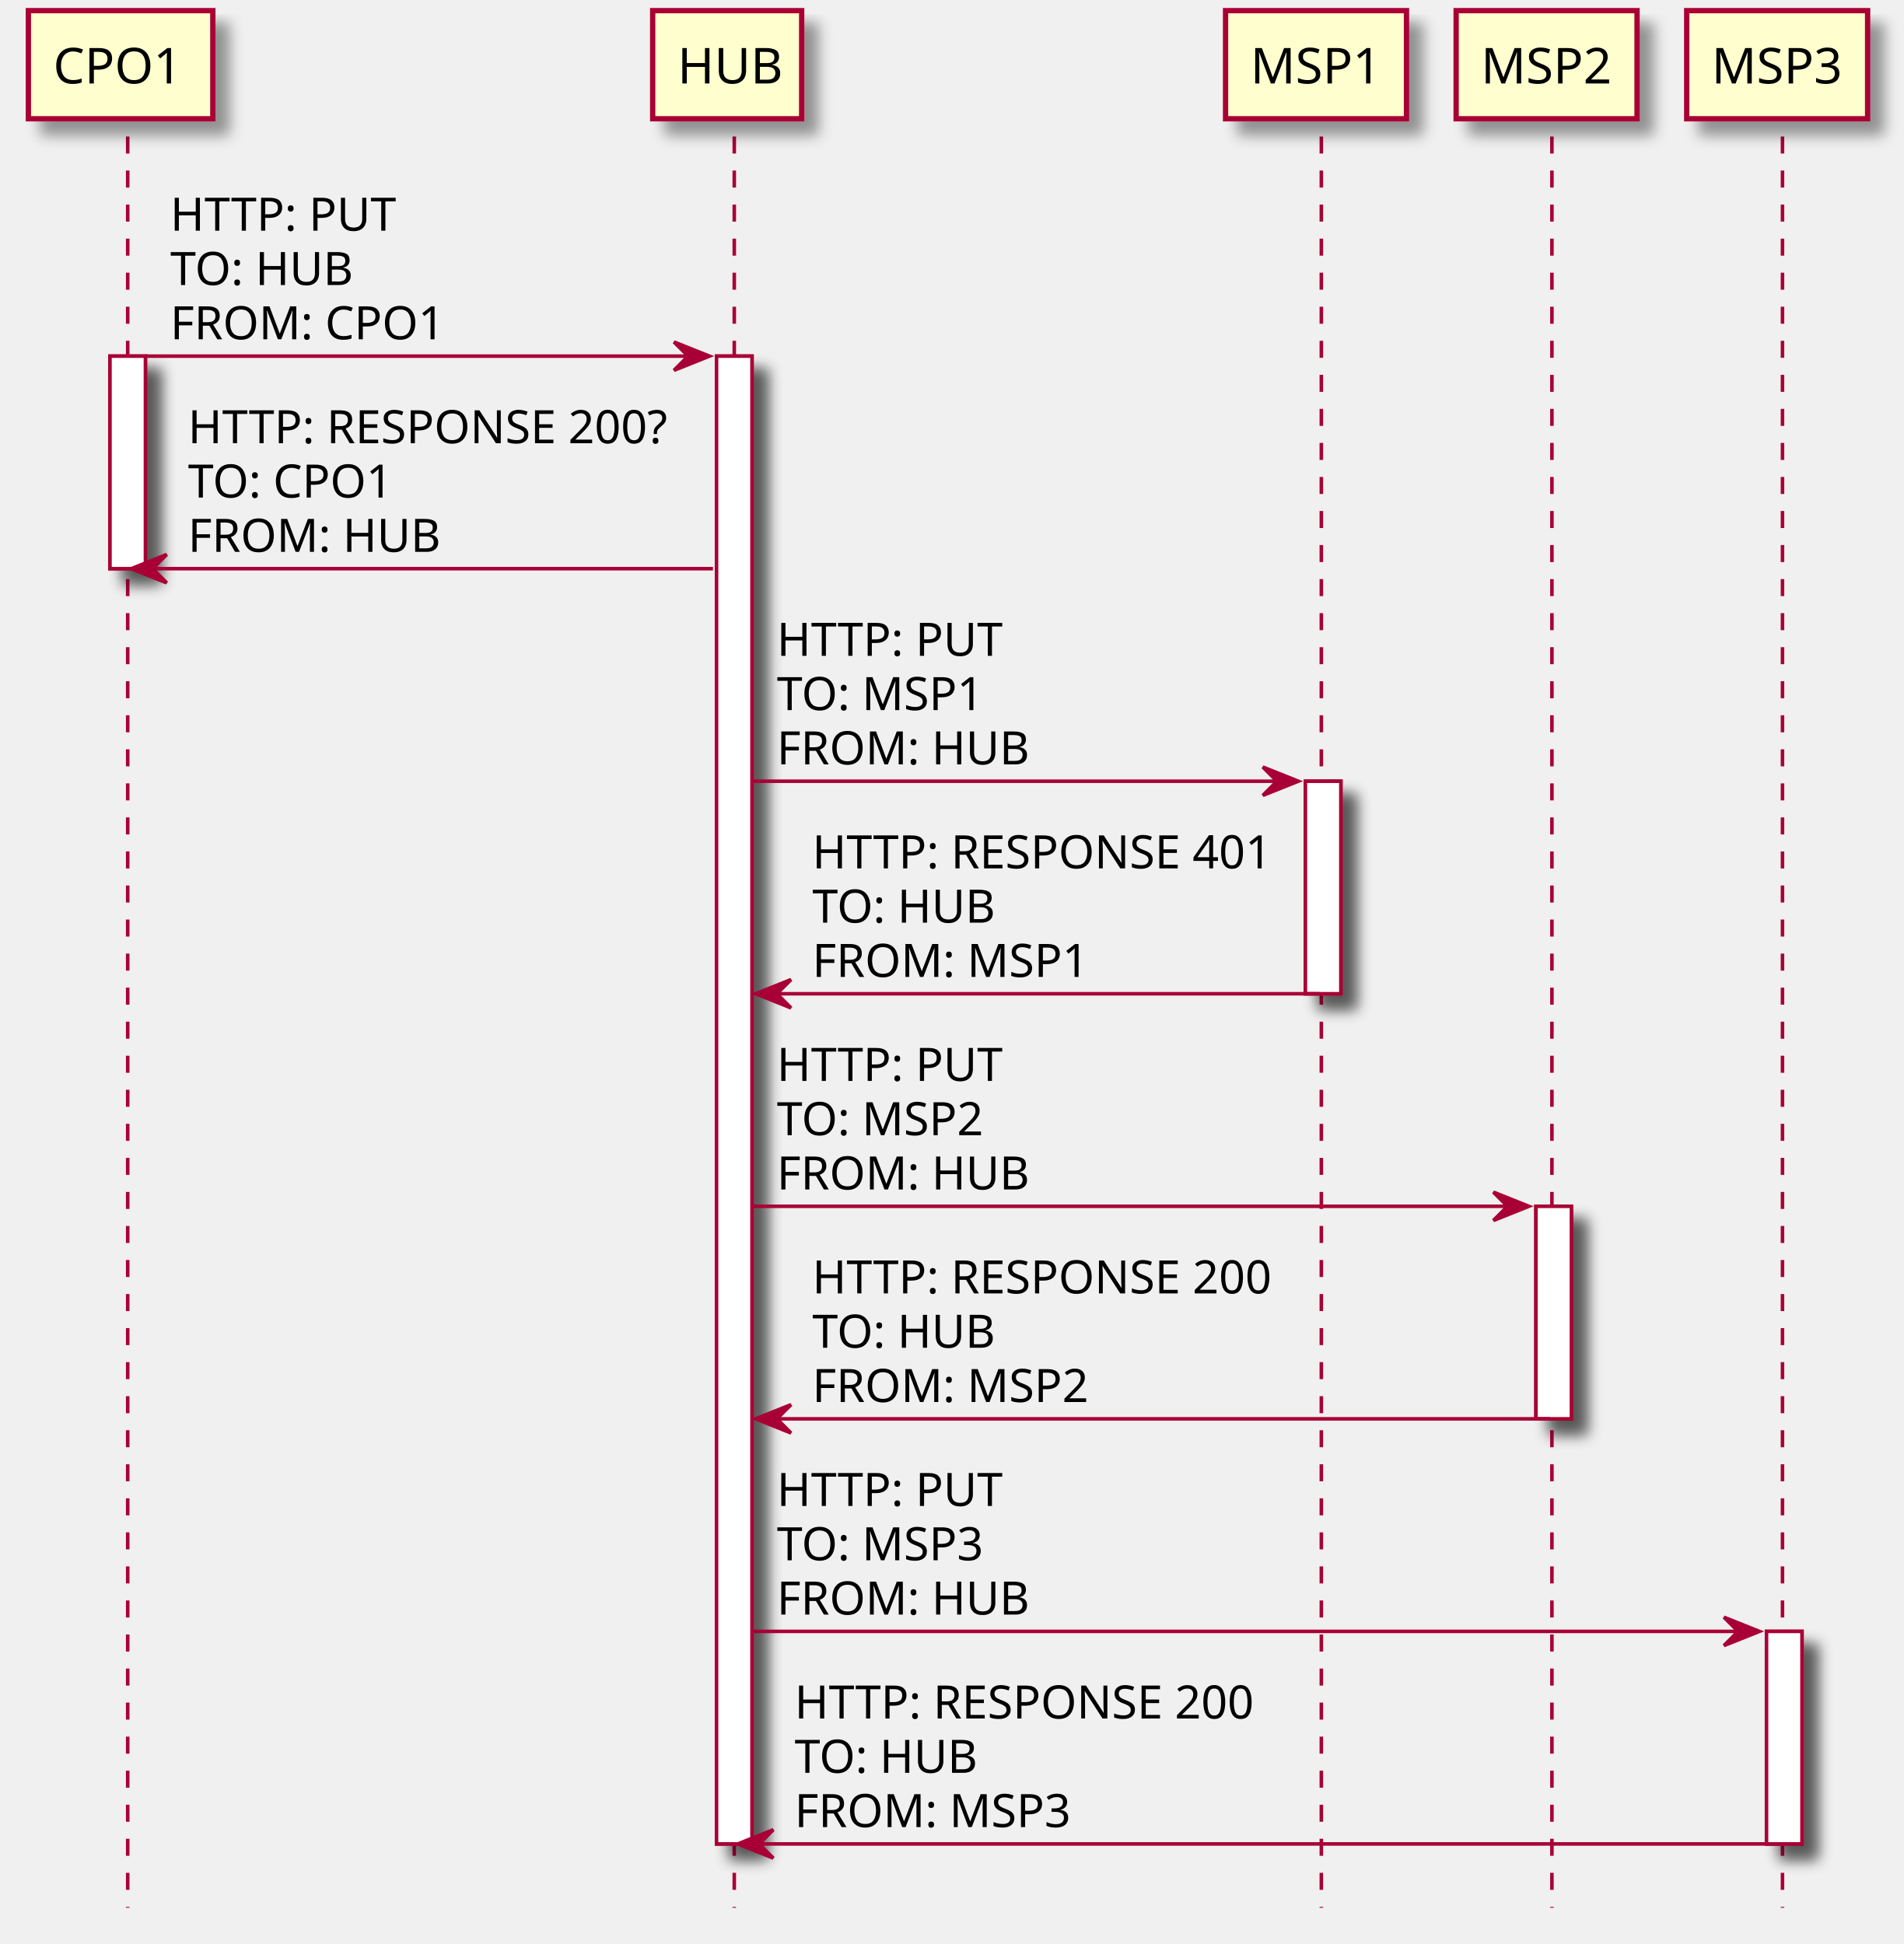
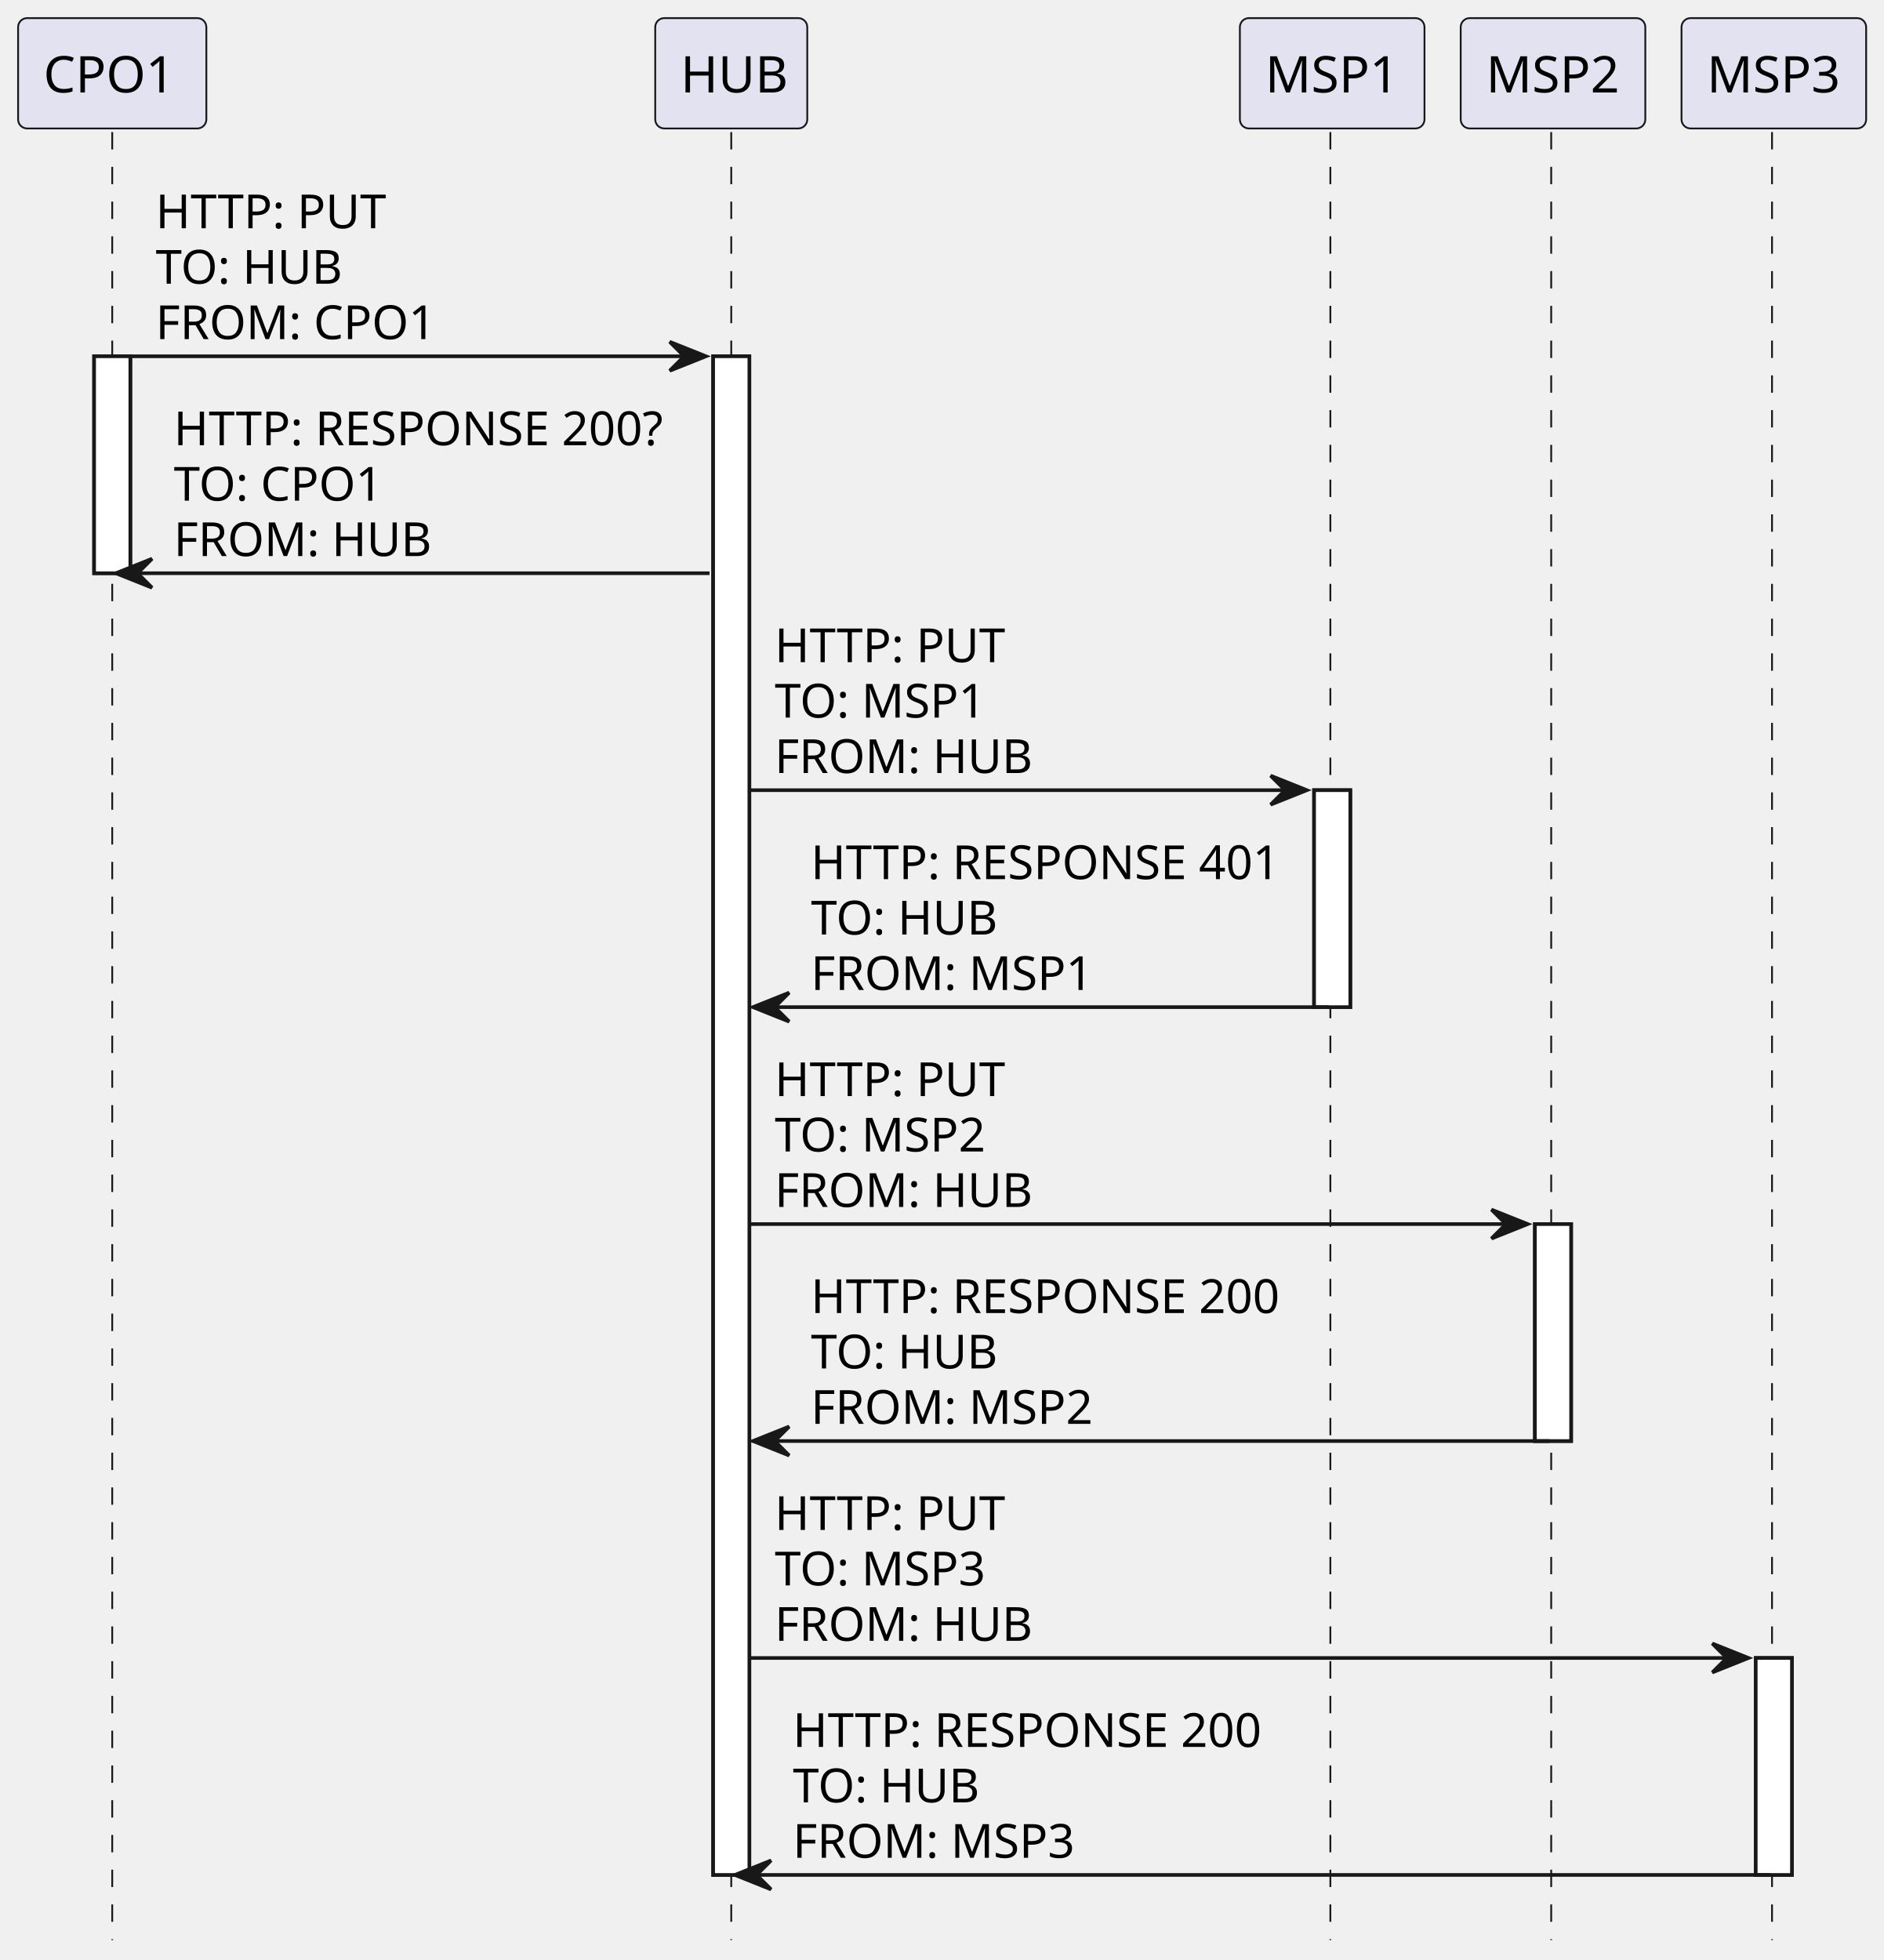
- <svg xmlns="http://www.w3.org/2000/svg" contentScriptType="application/ecmascript" contentStyleType="text/css" height="571.875px" preserveAspectRatio="none" style="width:559px;height:571px;" version="1.1" viewBox="0 0 559 571" width="559.375px" zoomAndPan="magnify">
-   <defs>
-     <filter height="300%" id="f21edrmryw3na" width="300%" x="-1" y="-1">
-       <feGaussianBlur result="blurOut" stdDeviation="2.083" />
-       <feColorMatrix in="blurOut" result="blurOut2" type="matrix" values="0 0 0 0 0 0 0 0 0 0 0 0 0 0 0 0 0 0 .4 0" />
-       <feOffset dx="4.167" dy="4.167" in="blurOut2" result="blurOut3" />
-       <feBlend in="SourceGraphic" in2="blurOut3" mode="normal" />
-     </filter>
-   </defs>
+ <svg xmlns="http://www.w3.org/2000/svg" contentStyleType="text/css" height="564.583px" preserveAspectRatio="none" style="width:542px;height:564px;background:#FFFFFF;" version="1.1" viewBox="0 0 542 564" width="542.708px" zoomAndPan="magnify">
+   <defs />
  <g>
-     <rect fill="#FFFFFF" filter="url(#f21edrmryw3na)" height="62.429" style="stroke: #A80036; stroke-width: 1.042;" width="10.417" x="32.292" y="104.604" />
-     <rect fill="#FFFFFF" filter="url(#f21edrmryw3na)" height="437.002" style="stroke: #A80036; stroke-width: 1.042;" width="10.417" x="210.417" y="104.604" />
-     <rect fill="#FFFFFF" filter="url(#f21edrmryw3na)" height="62.429" style="stroke: #A80036; stroke-width: 1.042;" width="10.417" x="383.333" y="229.462" />
-     <rect fill="#FFFFFF" filter="url(#f21edrmryw3na)" height="62.429" style="stroke: #A80036; stroke-width: 1.042;" width="10.417" x="451.042" y="354.319" />
-     <rect fill="#FFFFFF" filter="url(#f21edrmryw3na)" height="62.429" style="stroke: #A80036; stroke-width: 1.042;" width="10.417" x="518.75" y="479.177" />
-     <line style="stroke: #A80036; stroke-width: 1.042; stroke-dasharray: 5.0,5.0;" x1="37.5" x2="37.5" y1="40.092" y2="560.356" />
-     <line style="stroke: #A80036; stroke-width: 1.042; stroke-dasharray: 5.0,5.0;" x1="215.625" x2="215.625" y1="40.092" y2="560.356" />
-     <line style="stroke: #A80036; stroke-width: 1.042; stroke-dasharray: 5.0,5.0;" x1="388.021" x2="388.021" y1="40.092" y2="560.356" />
-     <line style="stroke: #A80036; stroke-width: 1.042; stroke-dasharray: 5.0,5.0;" x1="455.729" x2="455.729" y1="40.092" y2="560.356" />
-     <line style="stroke: #A80036; stroke-width: 1.042; stroke-dasharray: 5.0,5.0;" x1="523.438" x2="523.438" y1="40.092" y2="560.356" />
-     <rect fill="#FEFECE" filter="url(#f21edrmryw3na)" height="31.759" style="stroke: #A80036; stroke-width: 1.562;" width="54.167" x="8.333" y="3.125" />
-     <text fill="#000000" font-family="sans-serif" font-size="14.583" lengthAdjust="spacingAndGlyphs" textLength="39.583" x="15.625" y="24.516">CPO1</text>
-     <rect fill="#FEFECE" filter="url(#f21edrmryw3na)" height="31.759" style="stroke: #A80036; stroke-width: 1.562;" width="43.75" x="191.667" y="3.125" />
-     <text fill="#000000" font-family="sans-serif" font-size="14.583" lengthAdjust="spacingAndGlyphs" textLength="29.167" x="198.958" y="24.516">HUB</text>
-     <rect fill="#FEFECE" filter="url(#f21edrmryw3na)" height="31.759" style="stroke: #A80036; stroke-width: 1.562;" width="53.125" x="359.896" y="3.125" />
-     <text fill="#000000" font-family="sans-serif" font-size="14.583" lengthAdjust="spacingAndGlyphs" textLength="38.542" x="367.188" y="24.516">MSP1</text>
-     <rect fill="#FEFECE" filter="url(#f21edrmryw3na)" height="31.759" style="stroke: #A80036; stroke-width: 1.562;" width="53.125" x="427.604" y="3.125" />
-     <text fill="#000000" font-family="sans-serif" font-size="14.583" lengthAdjust="spacingAndGlyphs" textLength="38.542" x="434.896" y="24.516">MSP2</text>
-     <rect fill="#FEFECE" filter="url(#f21edrmryw3na)" height="31.759" style="stroke: #A80036; stroke-width: 1.562;" width="53.125" x="495.312" y="3.125" />
-     <text fill="#000000" font-family="sans-serif" font-size="14.583" lengthAdjust="spacingAndGlyphs" textLength="38.542" x="502.604" y="24.516">MSP3</text>
-     <rect fill="#FFFFFF" filter="url(#f21edrmryw3na)" height="62.429" style="stroke: #A80036; stroke-width: 1.042;" width="10.417" x="32.292" y="104.604" />
-     <rect fill="#FFFFFF" filter="url(#f21edrmryw3na)" height="437.002" style="stroke: #A80036; stroke-width: 1.042;" width="10.417" x="210.417" y="104.604" />
-     <rect fill="#FFFFFF" filter="url(#f21edrmryw3na)" height="62.429" style="stroke: #A80036; stroke-width: 1.042;" width="10.417" x="383.333" y="229.462" />
-     <rect fill="#FFFFFF" filter="url(#f21edrmryw3na)" height="62.429" style="stroke: #A80036; stroke-width: 1.042;" width="10.417" x="451.042" y="354.319" />
-     <rect fill="#FFFFFF" filter="url(#f21edrmryw3na)" height="62.429" style="stroke: #A80036; stroke-width: 1.042;" width="10.417" x="518.75" y="479.177" />
-     <polygon fill="#A80036" points="197.917,100.437,208.333,104.604,197.917,108.771,202.083,104.604" style="stroke: #A80036; stroke-width: 1.042;" />
-     <line style="stroke: #A80036; stroke-width: 1.042;" x1="42.708" x2="204.167" y1="104.604" y2="104.604" />
-     <text fill="#000000" font-family="sans-serif" font-size="13.542" lengthAdjust="spacingAndGlyphs" textLength="67.708" x="50" y="67.767">HTTP: PUT</text>
-     <text fill="#000000" font-family="sans-serif" font-size="13.542" lengthAdjust="spacingAndGlyphs" textLength="54.167" x="50" y="83.716">TO: HUB</text>
-     <text fill="#000000" font-family="sans-serif" font-size="13.542" lengthAdjust="spacingAndGlyphs" textLength="81.25" x="50" y="99.664">FROM: CPO1</text>
-     <polygon fill="#A80036" points="48.958,162.866,38.542,167.033,48.958,171.2,44.792,167.033" style="stroke: #A80036; stroke-width: 1.042;" />
-     <line style="stroke: #A80036; stroke-width: 1.042;" x1="42.708" x2="209.375" y1="167.033" y2="167.033" />
-     <text fill="#000000" font-family="sans-serif" font-size="13.542" lengthAdjust="spacingAndGlyphs" textLength="142.708" x="55.208" y="130.196">HTTP: RESPONSE 200?</text>
-     <text fill="#000000" font-family="sans-serif" font-size="13.542" lengthAdjust="spacingAndGlyphs" textLength="62.5" x="55.208" y="146.145">TO: CPO1</text>
-     <text fill="#000000" font-family="sans-serif" font-size="13.542" lengthAdjust="spacingAndGlyphs" textLength="72.917" x="55.208" y="162.093">FROM: HUB</text>
-     <polygon fill="#A80036" points="370.833,225.295,381.25,229.462,370.833,233.628,375,229.462" style="stroke: #A80036; stroke-width: 1.042;" />
-     <line style="stroke: #A80036; stroke-width: 1.042;" x1="220.833" x2="377.083" y1="229.462" y2="229.462" />
-     <text fill="#000000" font-family="sans-serif" font-size="13.542" lengthAdjust="spacingAndGlyphs" textLength="67.708" x="228.125" y="192.625">HTTP: PUT</text>
-     <text fill="#000000" font-family="sans-serif" font-size="13.542" lengthAdjust="spacingAndGlyphs" textLength="61.458" x="228.125" y="208.573">TO: MSP1</text>
-     <text fill="#000000" font-family="sans-serif" font-size="13.542" lengthAdjust="spacingAndGlyphs" textLength="72.917" x="228.125" y="224.522">FROM: HUB</text>
-     <polygon fill="#A80036" points="232.292,287.724,221.875,291.89,232.292,296.057,228.125,291.89" style="stroke: #A80036; stroke-width: 1.042;" />
-     <line style="stroke: #A80036; stroke-width: 1.042;" x1="226.042" x2="387.5" y1="291.89" y2="291.89" />
-     <text fill="#000000" font-family="sans-serif" font-size="13.542" lengthAdjust="spacingAndGlyphs" textLength="137.5" x="238.542" y="255.054">HTTP: RESPONSE 401</text>
-     <text fill="#000000" font-family="sans-serif" font-size="13.542" lengthAdjust="spacingAndGlyphs" textLength="54.167" x="238.542" y="271.002">TO: HUB</text>
-     <text fill="#000000" font-family="sans-serif" font-size="13.542" lengthAdjust="spacingAndGlyphs" textLength="80.208" x="238.542" y="286.951">FROM: MSP1</text>
-     <polygon fill="#A80036" points="438.542,350.153,448.958,354.319,438.542,358.486,442.708,354.319" style="stroke: #A80036; stroke-width: 1.042;" />
-     <line style="stroke: #A80036; stroke-width: 1.042;" x1="220.833" x2="444.792" y1="354.319" y2="354.319" />
-     <text fill="#000000" font-family="sans-serif" font-size="13.542" lengthAdjust="spacingAndGlyphs" textLength="67.708" x="228.125" y="317.483">HTTP: PUT</text>
-     <text fill="#000000" font-family="sans-serif" font-size="13.542" lengthAdjust="spacingAndGlyphs" textLength="61.458" x="228.125" y="333.431">TO: MSP2</text>
-     <text fill="#000000" font-family="sans-serif" font-size="13.542" lengthAdjust="spacingAndGlyphs" textLength="72.917" x="228.125" y="349.38">FROM: HUB</text>
-     <polygon fill="#A80036" points="232.292,412.581,221.875,416.748,232.292,420.915,228.125,416.748" style="stroke: #A80036; stroke-width: 1.042;" />
-     <line style="stroke: #A80036; stroke-width: 1.042;" x1="226.042" x2="455.208" y1="416.748" y2="416.748" />
-     <text fill="#000000" font-family="sans-serif" font-size="13.542" lengthAdjust="spacingAndGlyphs" textLength="137.5" x="238.542" y="379.911">HTTP: RESPONSE 200</text>
-     <text fill="#000000" font-family="sans-serif" font-size="13.542" lengthAdjust="spacingAndGlyphs" textLength="54.167" x="238.542" y="395.86">TO: HUB</text>
-     <text fill="#000000" font-family="sans-serif" font-size="13.542" lengthAdjust="spacingAndGlyphs" textLength="80.208" x="238.542" y="411.808">FROM: MSP2</text>
-     <polygon fill="#A80036" points="506.25,475.01,516.667,479.177,506.25,483.344,510.417,479.177" style="stroke: #A80036; stroke-width: 1.042;" />
-     <line style="stroke: #A80036; stroke-width: 1.042;" x1="220.833" x2="512.5" y1="479.177" y2="479.177" />
-     <text fill="#000000" font-family="sans-serif" font-size="13.542" lengthAdjust="spacingAndGlyphs" textLength="67.708" x="228.125" y="442.34">HTTP: PUT</text>
-     <text fill="#000000" font-family="sans-serif" font-size="13.542" lengthAdjust="spacingAndGlyphs" textLength="61.458" x="228.125" y="458.289">TO: MSP3</text>
-     <text fill="#000000" font-family="sans-serif" font-size="13.542" lengthAdjust="spacingAndGlyphs" textLength="72.917" x="228.125" y="474.237">FROM: HUB</text>
-     <polygon fill="#A80036" points="227.083,537.439,216.667,541.606,227.083,545.772,222.917,541.606" style="stroke: #A80036; stroke-width: 1.042;" />
-     <line style="stroke: #A80036; stroke-width: 1.042;" x1="220.833" x2="522.917" y1="541.606" y2="541.606" />
-     <text fill="#000000" font-family="sans-serif" font-size="13.542" lengthAdjust="spacingAndGlyphs" textLength="137.5" x="233.333" y="504.769">HTTP: RESPONSE 200</text>
-     <text fill="#000000" font-family="sans-serif" font-size="13.542" lengthAdjust="spacingAndGlyphs" textLength="54.167" x="233.333" y="520.717">TO: HUB</text>
-     <text fill="#000000" font-family="sans-serif" font-size="13.542" lengthAdjust="spacingAndGlyphs" textLength="80.208" x="233.333" y="536.666">FROM: MSP3</text>
+     <rect fill="#FFFFFF" height="62.429" style="stroke:#181818;stroke-width:1.042;" width="10.417" x="27.083" y="102.521" />
+     <rect fill="#FFFFFF" height="437.002" style="stroke:#181818;stroke-width:1.042;" width="10.417" x="205.208" y="102.521" />
+     <rect fill="#FFFFFF" height="62.429" style="stroke:#181818;stroke-width:1.042;" width="10.417" x="378.125" y="227.378" />
+     <rect fill="#FFFFFF" height="62.429" style="stroke:#181818;stroke-width:1.042;" width="10.417" x="441.667" y="352.236" />
+     <rect fill="#FFFFFF" height="62.429" style="stroke:#181818;stroke-width:1.042;" width="10.417" x="505.208" y="477.094" />
+     <line style="stroke:#181818;stroke-width:0.521;stroke-dasharray:5.0,5.0;" x1="32.292" x2="32.292" y1="38.009" y2="558.272" />
+     <line style="stroke:#181818;stroke-width:0.521;stroke-dasharray:5.0,5.0;" x1="210.417" x2="210.417" y1="38.009" y2="558.272" />
+     <line style="stroke:#181818;stroke-width:0.521;stroke-dasharray:5.0,5.0;" x1="382.812" x2="382.812" y1="38.009" y2="558.272" />
+     <line style="stroke:#181818;stroke-width:0.521;stroke-dasharray:5.0,5.0;" x1="446.354" x2="446.354" y1="38.009" y2="558.272" />
+     <line style="stroke:#181818;stroke-width:0.521;stroke-dasharray:5.0,5.0;" x1="509.896" x2="509.896" y1="38.009" y2="558.272" />
+     <rect fill="#E2E2F0" height="31.759" rx="2.604" ry="2.604" style="stroke:#181818;stroke-width:0.521;" width="54.167" x="5.208" y="5.208" />
+     <text fill="#000000" font-family="sans-serif" font-size="14.583" lengthAdjust="spacing" textLength="39.583" x="12.5" y="26.599">CPO1</text>
+     <rect fill="#E2E2F0" height="31.759" rx="2.604" ry="2.604" style="stroke:#181818;stroke-width:0.521;" width="43.75" x="188.542" y="5.208" />
+     <text fill="#000000" font-family="sans-serif" font-size="14.583" lengthAdjust="spacing" textLength="29.167" x="195.833" y="26.599">HUB</text>
+     <rect fill="#E2E2F0" height="31.759" rx="2.604" ry="2.604" style="stroke:#181818;stroke-width:0.521;" width="53.125" x="356.771" y="5.208" />
+     <text fill="#000000" font-family="sans-serif" font-size="14.583" lengthAdjust="spacing" textLength="38.542" x="364.062" y="26.599">MSP1</text>
+     <rect fill="#E2E2F0" height="31.759" rx="2.604" ry="2.604" style="stroke:#181818;stroke-width:0.521;" width="53.125" x="420.312" y="5.208" />
+     <text fill="#000000" font-family="sans-serif" font-size="14.583" lengthAdjust="spacing" textLength="38.542" x="427.604" y="26.599">MSP2</text>
+     <rect fill="#E2E2F0" height="31.759" rx="2.604" ry="2.604" style="stroke:#181818;stroke-width:0.521;" width="53.125" x="483.854" y="5.208" />
+     <text fill="#000000" font-family="sans-serif" font-size="14.583" lengthAdjust="spacing" textLength="38.542" x="491.146" y="26.599">MSP3</text>
+     <rect fill="#FFFFFF" height="62.429" style="stroke:#181818;stroke-width:1.042;" width="10.417" x="27.083" y="102.521" />
+     <rect fill="#FFFFFF" height="437.002" style="stroke:#181818;stroke-width:1.042;" width="10.417" x="205.208" y="102.521" />
+     <rect fill="#FFFFFF" height="62.429" style="stroke:#181818;stroke-width:1.042;" width="10.417" x="378.125" y="227.378" />
+     <rect fill="#FFFFFF" height="62.429" style="stroke:#181818;stroke-width:1.042;" width="10.417" x="441.667" y="352.236" />
+     <rect fill="#FFFFFF" height="62.429" style="stroke:#181818;stroke-width:1.042;" width="10.417" x="505.208" y="477.094" />
+     <polygon fill="#181818" points="192.708,98.354,203.125,102.521,192.708,106.687,196.875,102.521" style="stroke:#181818;stroke-width:1.042;" />
+     <line style="stroke:#181818;stroke-width:1.042;" x1="37.5" x2="198.958" y1="102.521" y2="102.521" />
+     <text fill="#000000" font-family="sans-serif" font-size="13.542" lengthAdjust="spacing" textLength="67.708" x="44.792" y="65.684">HTTP: PUT</text>
+     <text fill="#000000" font-family="sans-serif" font-size="13.542" lengthAdjust="spacing" textLength="54.167" x="44.792" y="81.632">TO: HUB</text>
+     <text fill="#000000" font-family="sans-serif" font-size="13.542" lengthAdjust="spacing" textLength="81.25" x="44.792" y="97.581">FROM: CPO1</text>
+     <polygon fill="#181818" points="43.75,160.783,33.333,164.95,43.75,169.116,39.583,164.95" style="stroke:#181818;stroke-width:1.042;" />
+     <line style="stroke:#181818;stroke-width:1.042;" x1="37.5" x2="204.167" y1="164.95" y2="164.95" />
+     <text fill="#000000" font-family="sans-serif" font-size="13.542" lengthAdjust="spacing" textLength="142.708" x="50" y="128.113">HTTP: RESPONSE 200?</text>
+     <text fill="#000000" font-family="sans-serif" font-size="13.542" lengthAdjust="spacing" textLength="62.5" x="50" y="144.061">TO: CPO1</text>
+     <text fill="#000000" font-family="sans-serif" font-size="13.542" lengthAdjust="spacing" textLength="72.917" x="50" y="160.01">FROM: HUB</text>
+     <polygon fill="#181818" points="365.625,223.212,376.042,227.378,365.625,231.545,369.792,227.378" style="stroke:#181818;stroke-width:1.042;" />
+     <line style="stroke:#181818;stroke-width:1.042;" x1="215.625" x2="371.875" y1="227.378" y2="227.378" />
+     <text fill="#000000" font-family="sans-serif" font-size="13.542" lengthAdjust="spacing" textLength="67.708" x="222.917" y="190.542">HTTP: PUT</text>
+     <text fill="#000000" font-family="sans-serif" font-size="13.542" lengthAdjust="spacing" textLength="61.458" x="222.917" y="206.49">TO: MSP1</text>
+     <text fill="#000000" font-family="sans-serif" font-size="13.542" lengthAdjust="spacing" textLength="72.917" x="222.917" y="222.439">FROM: HUB</text>
+     <polygon fill="#181818" points="227.083,285.64,216.667,289.807,227.083,293.974,222.917,289.807" style="stroke:#181818;stroke-width:1.042;" />
+     <line style="stroke:#181818;stroke-width:1.042;" x1="220.833" x2="382.292" y1="289.807" y2="289.807" />
+     <text fill="#000000" font-family="sans-serif" font-size="13.542" lengthAdjust="spacing" textLength="137.5" x="233.333" y="252.97">HTTP: RESPONSE 401</text>
+     <text fill="#000000" font-family="sans-serif" font-size="13.542" lengthAdjust="spacing" textLength="54.167" x="233.333" y="268.919">TO: HUB</text>
+     <text fill="#000000" font-family="sans-serif" font-size="13.542" lengthAdjust="spacing" textLength="80.208" x="233.333" y="284.867">FROM: MSP1</text>
+     <polygon fill="#181818" points="429.167,348.069,439.583,352.236,429.167,356.403,433.333,352.236" style="stroke:#181818;stroke-width:1.042;" />
+     <line style="stroke:#181818;stroke-width:1.042;" x1="215.625" x2="435.417" y1="352.236" y2="352.236" />
+     <text fill="#000000" font-family="sans-serif" font-size="13.542" lengthAdjust="spacing" textLength="67.708" x="222.917" y="315.399">HTTP: PUT</text>
+     <text fill="#000000" font-family="sans-serif" font-size="13.542" lengthAdjust="spacing" textLength="61.458" x="222.917" y="331.348">TO: MSP2</text>
+     <text fill="#000000" font-family="sans-serif" font-size="13.542" lengthAdjust="spacing" textLength="72.917" x="222.917" y="347.296">FROM: HUB</text>
+     <polygon fill="#181818" points="227.083,410.498,216.667,414.665,227.083,418.831,222.917,414.665" style="stroke:#181818;stroke-width:1.042;" />
+     <line style="stroke:#181818;stroke-width:1.042;" x1="220.833" x2="445.833" y1="414.665" y2="414.665" />
+     <text fill="#000000" font-family="sans-serif" font-size="13.542" lengthAdjust="spacing" textLength="137.5" x="233.333" y="377.828">HTTP: RESPONSE 200</text>
+     <text fill="#000000" font-family="sans-serif" font-size="13.542" lengthAdjust="spacing" textLength="54.167" x="233.333" y="393.776">TO: HUB</text>
+     <text fill="#000000" font-family="sans-serif" font-size="13.542" lengthAdjust="spacing" textLength="80.208" x="233.333" y="409.725">FROM: MSP2</text>
+     <polygon fill="#181818" points="492.708,472.927,503.125,477.094,492.708,481.26,496.875,477.094" style="stroke:#181818;stroke-width:1.042;" />
+     <line style="stroke:#181818;stroke-width:1.042;" x1="215.625" x2="498.958" y1="477.094" y2="477.094" />
+     <text fill="#000000" font-family="sans-serif" font-size="13.542" lengthAdjust="spacing" textLength="67.708" x="222.917" y="440.257">HTTP: PUT</text>
+     <text fill="#000000" font-family="sans-serif" font-size="13.542" lengthAdjust="spacing" textLength="61.458" x="222.917" y="456.205">TO: MSP3</text>
+     <text fill="#000000" font-family="sans-serif" font-size="13.542" lengthAdjust="spacing" textLength="72.917" x="222.917" y="472.154">FROM: HUB</text>
+     <polygon fill="#181818" points="221.875,535.356,211.458,539.522,221.875,543.689,217.708,539.522" style="stroke:#181818;stroke-width:1.042;" />
+     <line style="stroke:#181818;stroke-width:1.042;" x1="215.625" x2="509.375" y1="539.522" y2="539.522" />
+     <text fill="#000000" font-family="sans-serif" font-size="13.542" lengthAdjust="spacing" textLength="137.5" x="228.125" y="502.685">HTTP: RESPONSE 200</text>
+     <text fill="#000000" font-family="sans-serif" font-size="13.542" lengthAdjust="spacing" textLength="54.167" x="228.125" y="518.634">TO: HUB</text>
+     <text fill="#000000" font-family="sans-serif" font-size="13.542" lengthAdjust="spacing" textLength="80.208" x="228.125" y="534.582">FROM: MSP3</text>
  </g>
</svg>
